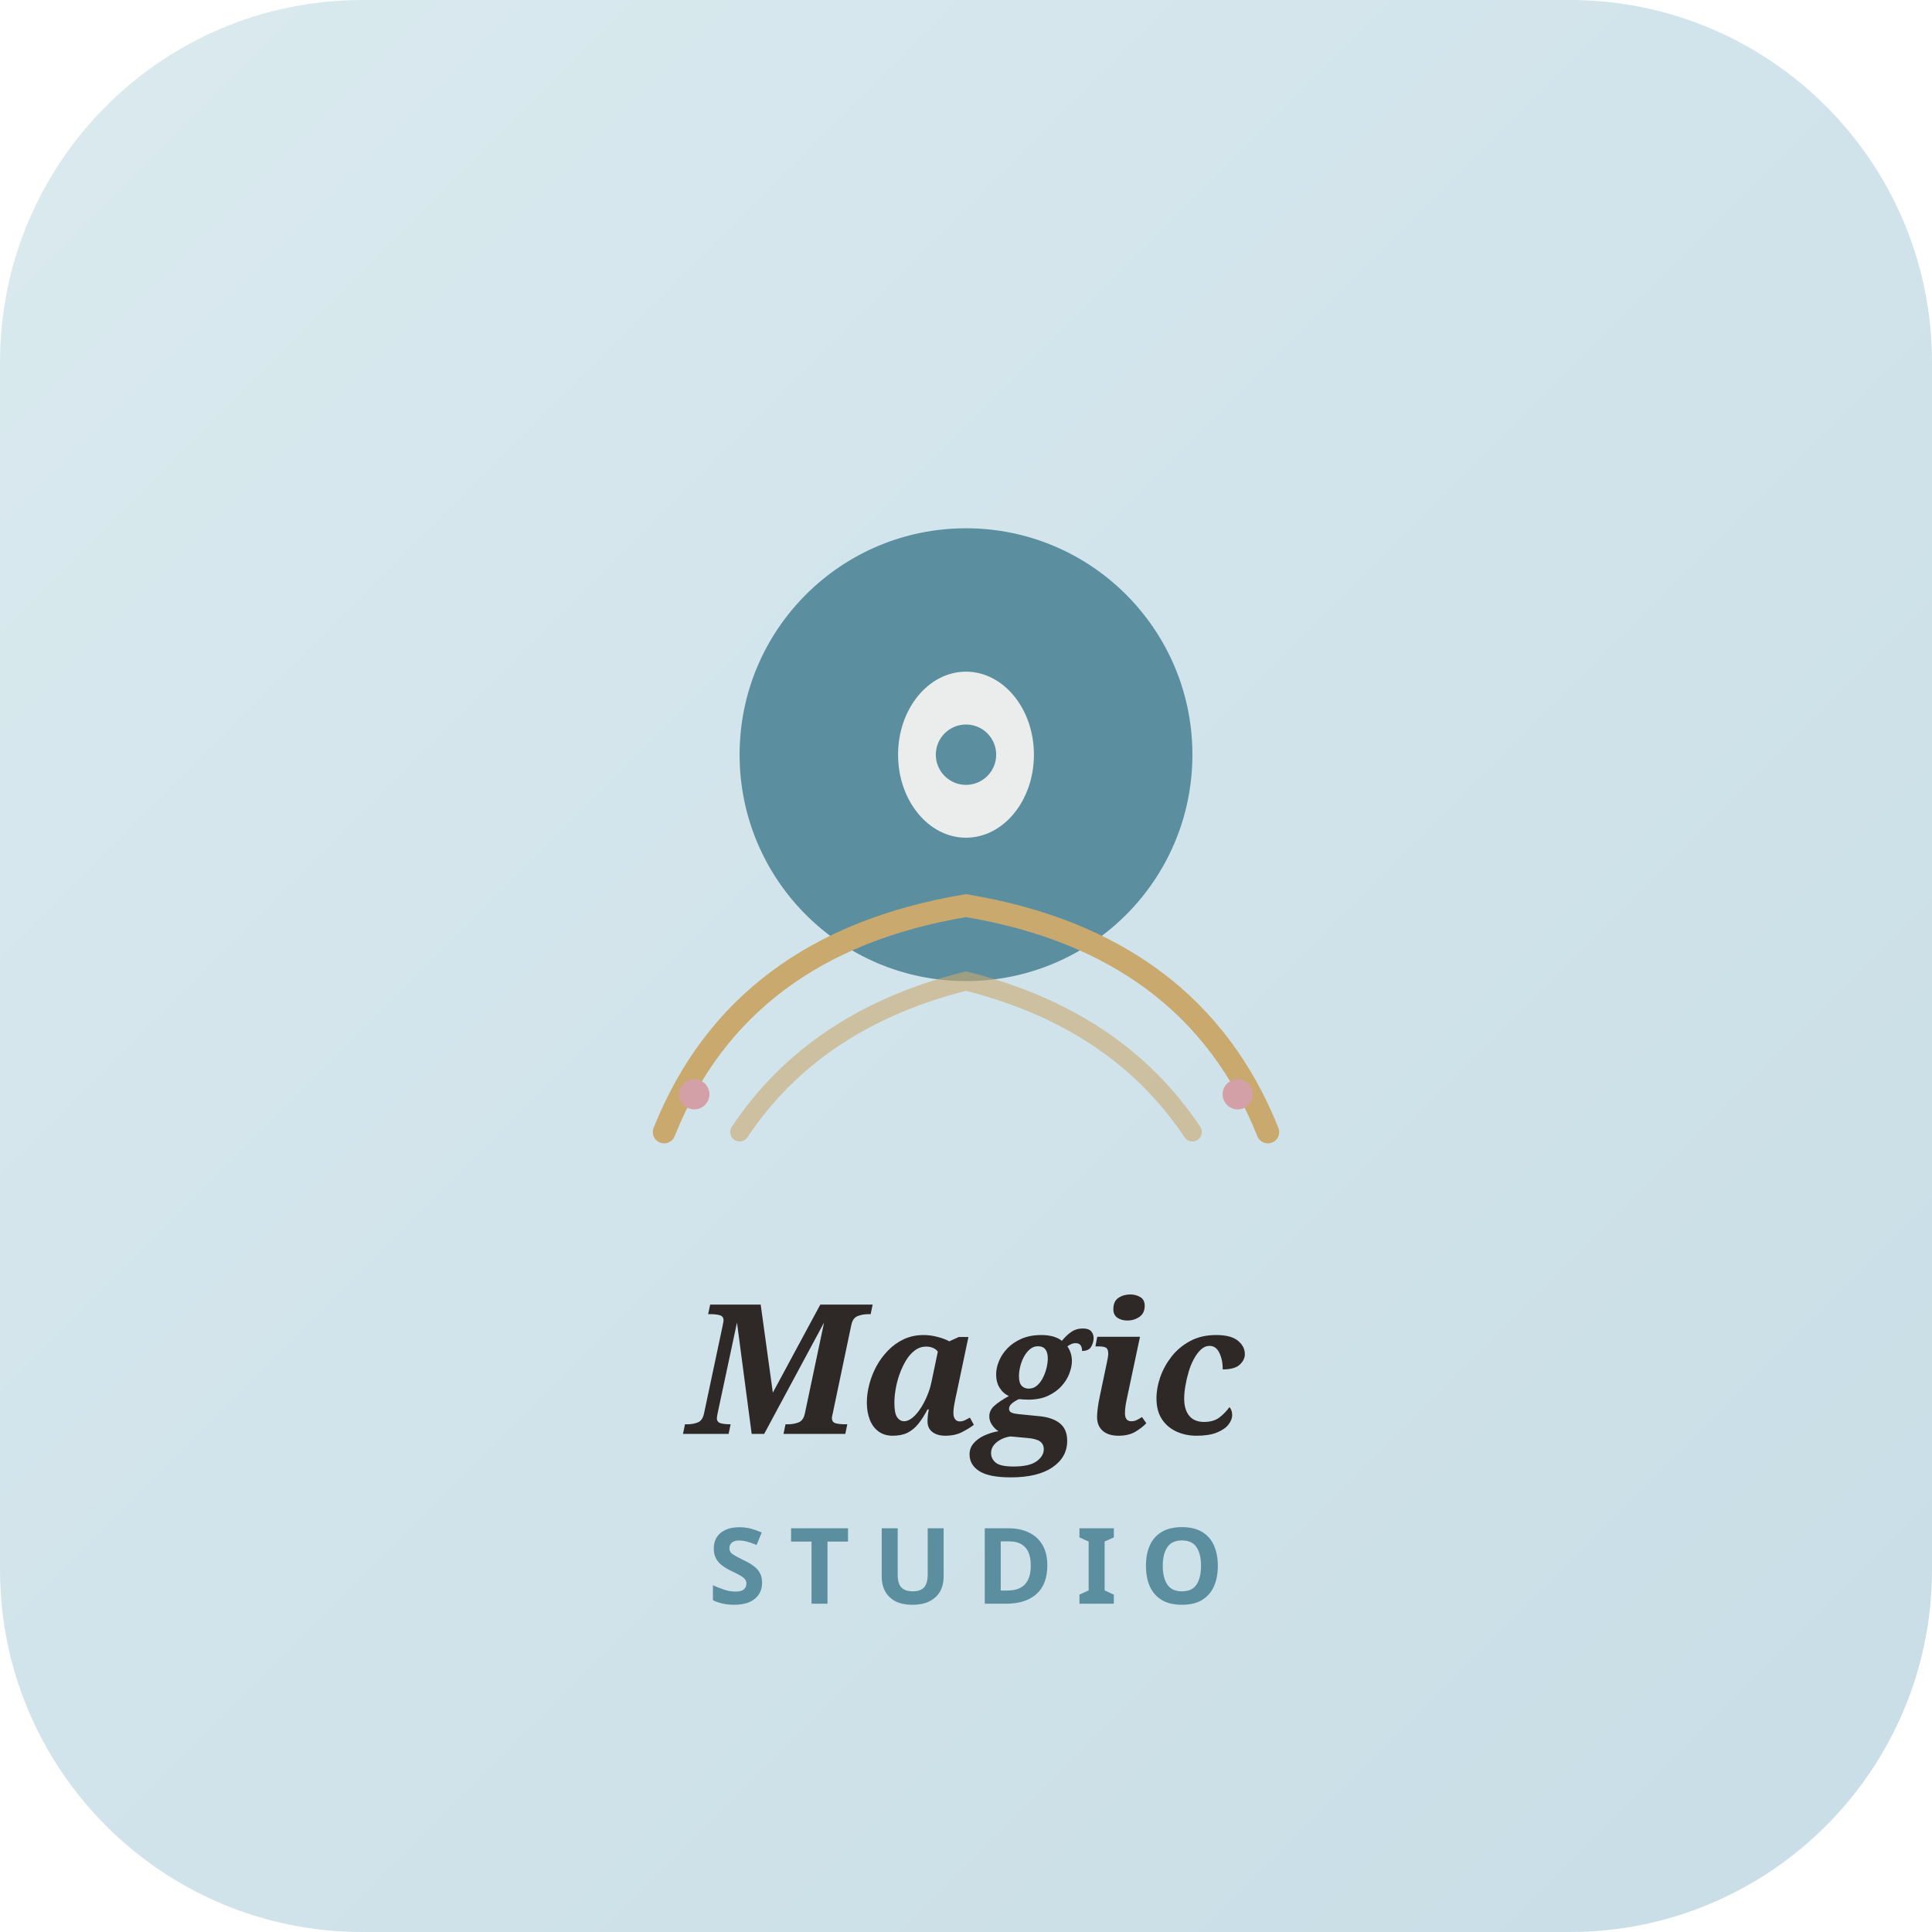
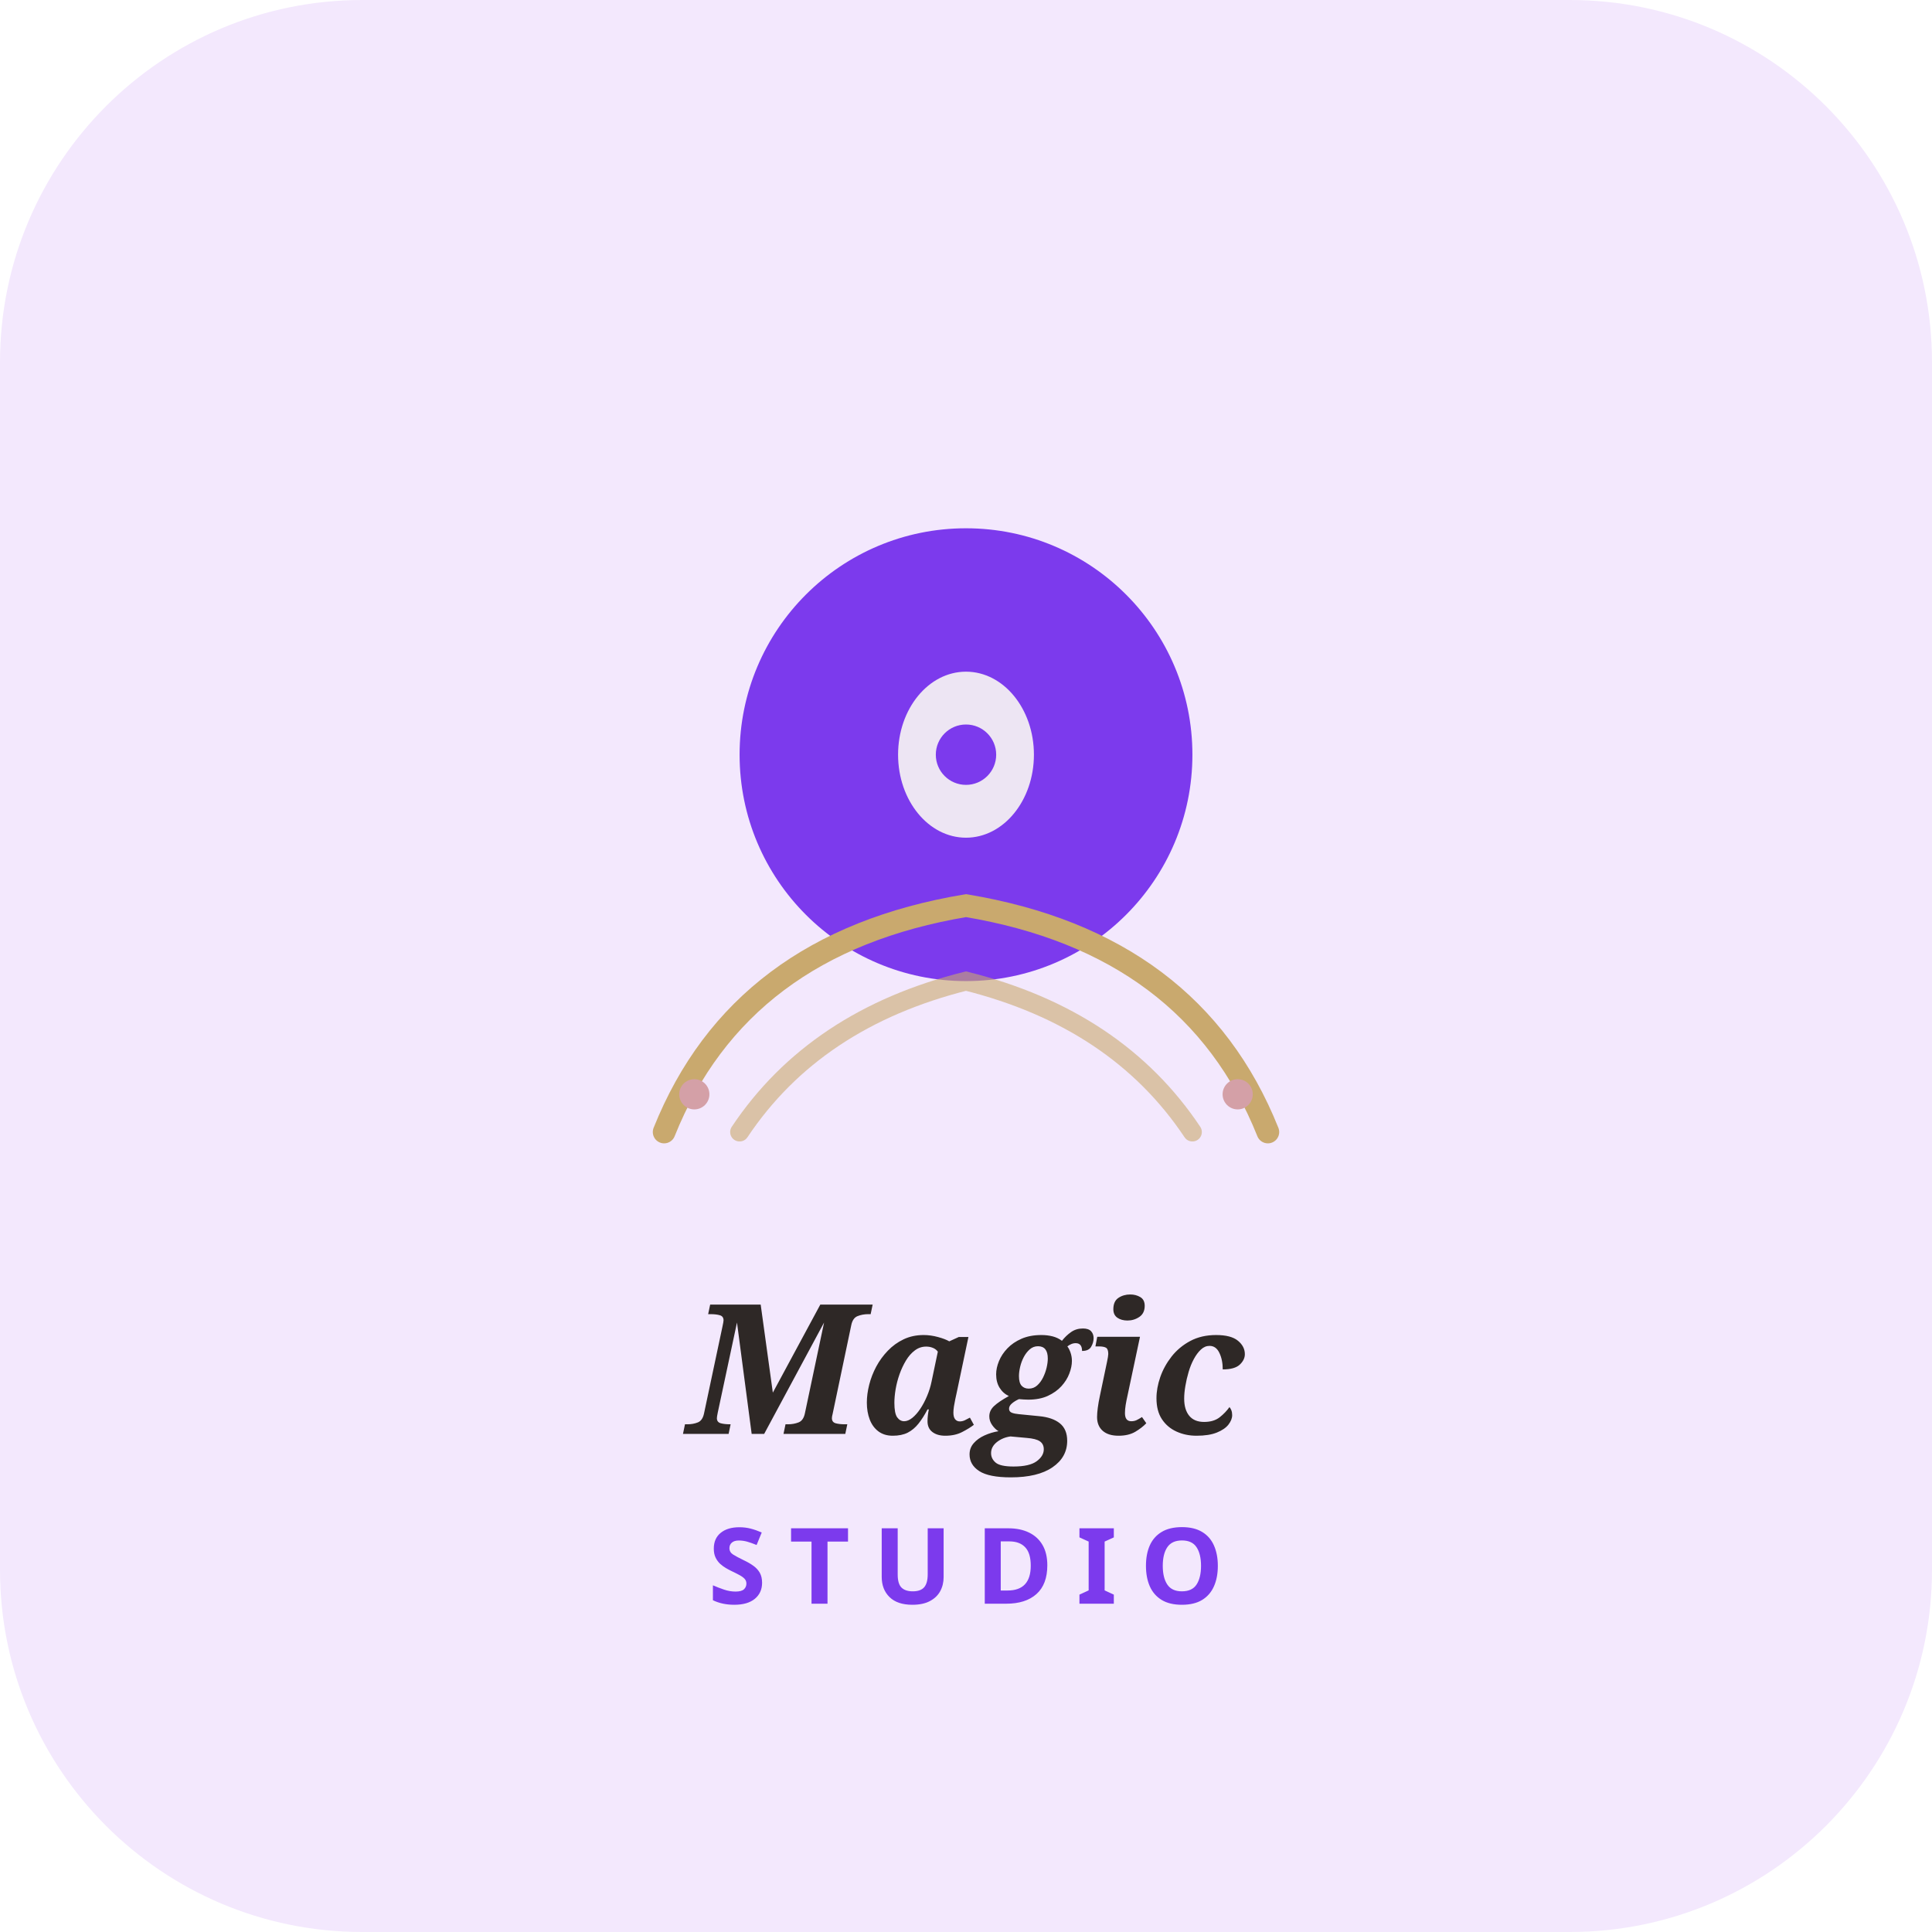
<svg xmlns="http://www.w3.org/2000/svg" viewBox="0 0 512 512">
  <defs>
    <linearGradient id="bg" x1="0" y1="0" x2="1" y2="1">
-       <stop offset="0%" stop-color="#daeaef" />
-       <stop offset="100%" stop-color="#c8dde6" />
+       <stop offset="0%" stop-color="#f3e8fd" />
+       <stop offset="100%" stop-color="#f3e8fd" />
    </linearGradient>
  </defs>
  <rect width="512" height="512" rx="96" fill="url(#bg)" />
  <g transform="translate(256,260)">
-     <circle cx="0" cy="-60" r="60" fill="#5b8fa0" />
+     <circle cx="0" cy="-60" r="60" fill="#7c3aed" />
    <ellipse cx="0" cy="-60" rx="18" ry="22" fill="#faf7f4" opacity="0.9" />
-     <circle cx="0" cy="-60" r="8" fill="#5b8fa0" />
+     <circle cx="0" cy="-60" r="8" fill="#7c3aed" />
    <path d="M-80,40 Q-60,-10 0,-20 Q60,-10 80,40" fill="none" stroke="#c9a96e" stroke-width="6" stroke-linecap="round" />
    <path d="M-60,40 Q-40,10 0,0 Q40,10 60,40" fill="none" stroke="#c9a96e" stroke-width="5" stroke-linecap="round" opacity="0.6" />
    <circle cx="-72" cy="30" r="4" fill="#d4a0a7" />
    <circle cx="72" cy="30" r="4" fill="#d4a0a7" />
    <text x="0" y="120" text-anchor="middle" font-family="serif" font-size="48" font-style="italic" font-weight="600" fill="#2e2826">Magic</text>
-     <text x="0" y="165" text-anchor="middle" font-family="sans-serif" font-size="28" font-weight="700" fill="#5b8fa0" letter-spacing="6">STUDIO</text>
+     <text x="0" y="165" text-anchor="middle" font-family="sans-serif" font-size="28" font-weight="700" fill="#7c3aed" letter-spacing="6">STUDIO</text>
  </g>
</svg>
